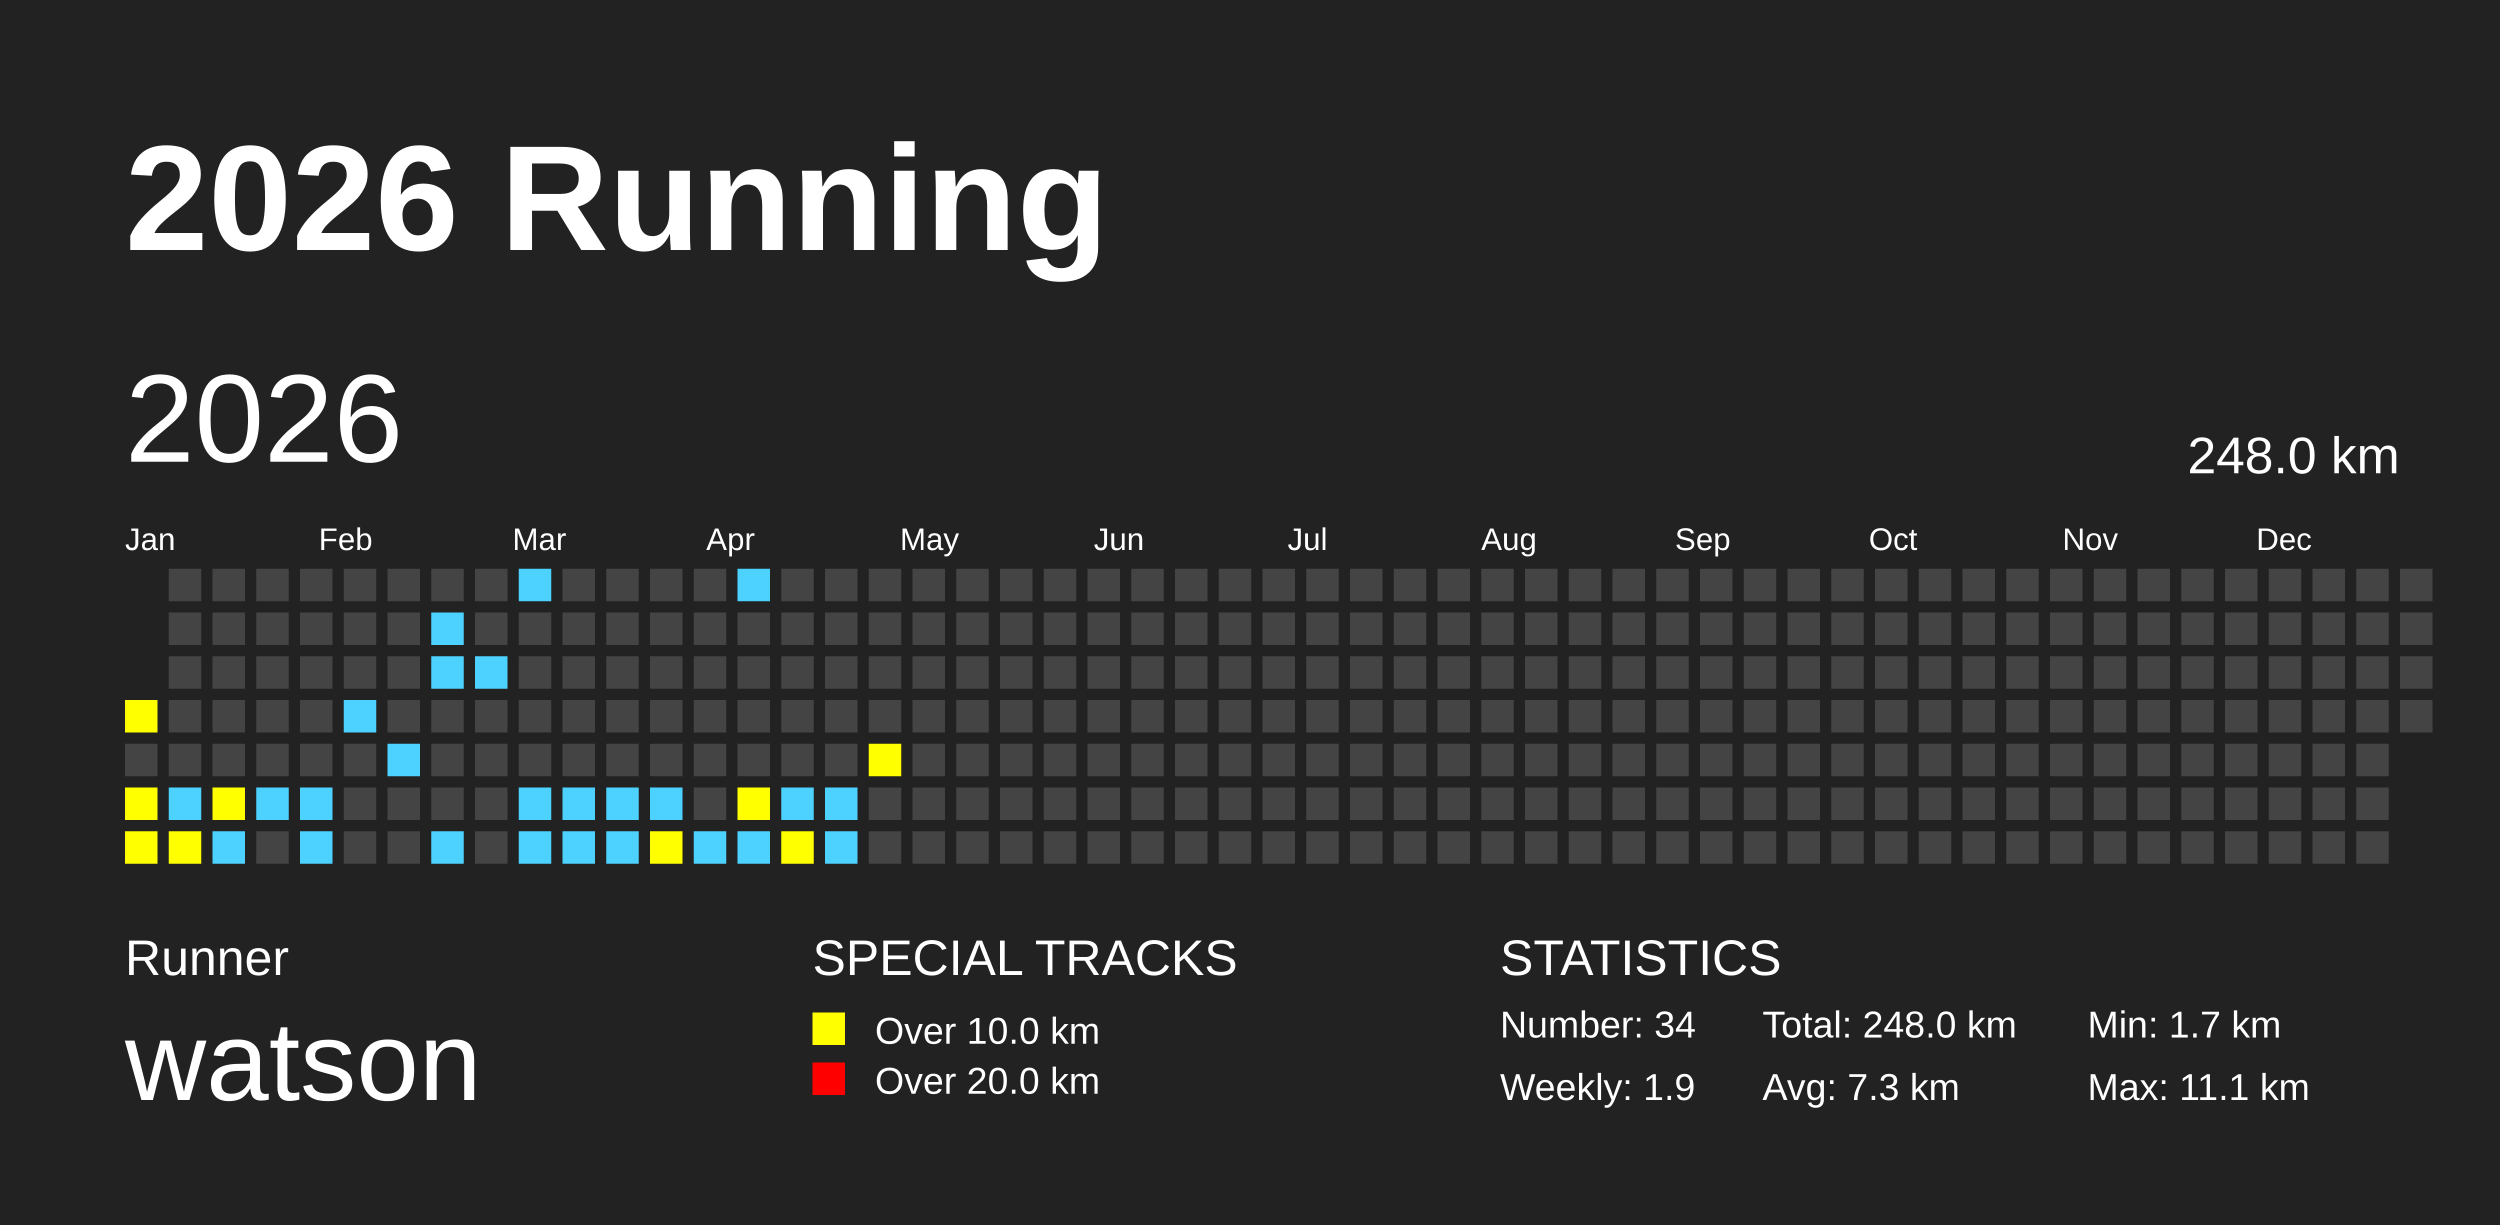
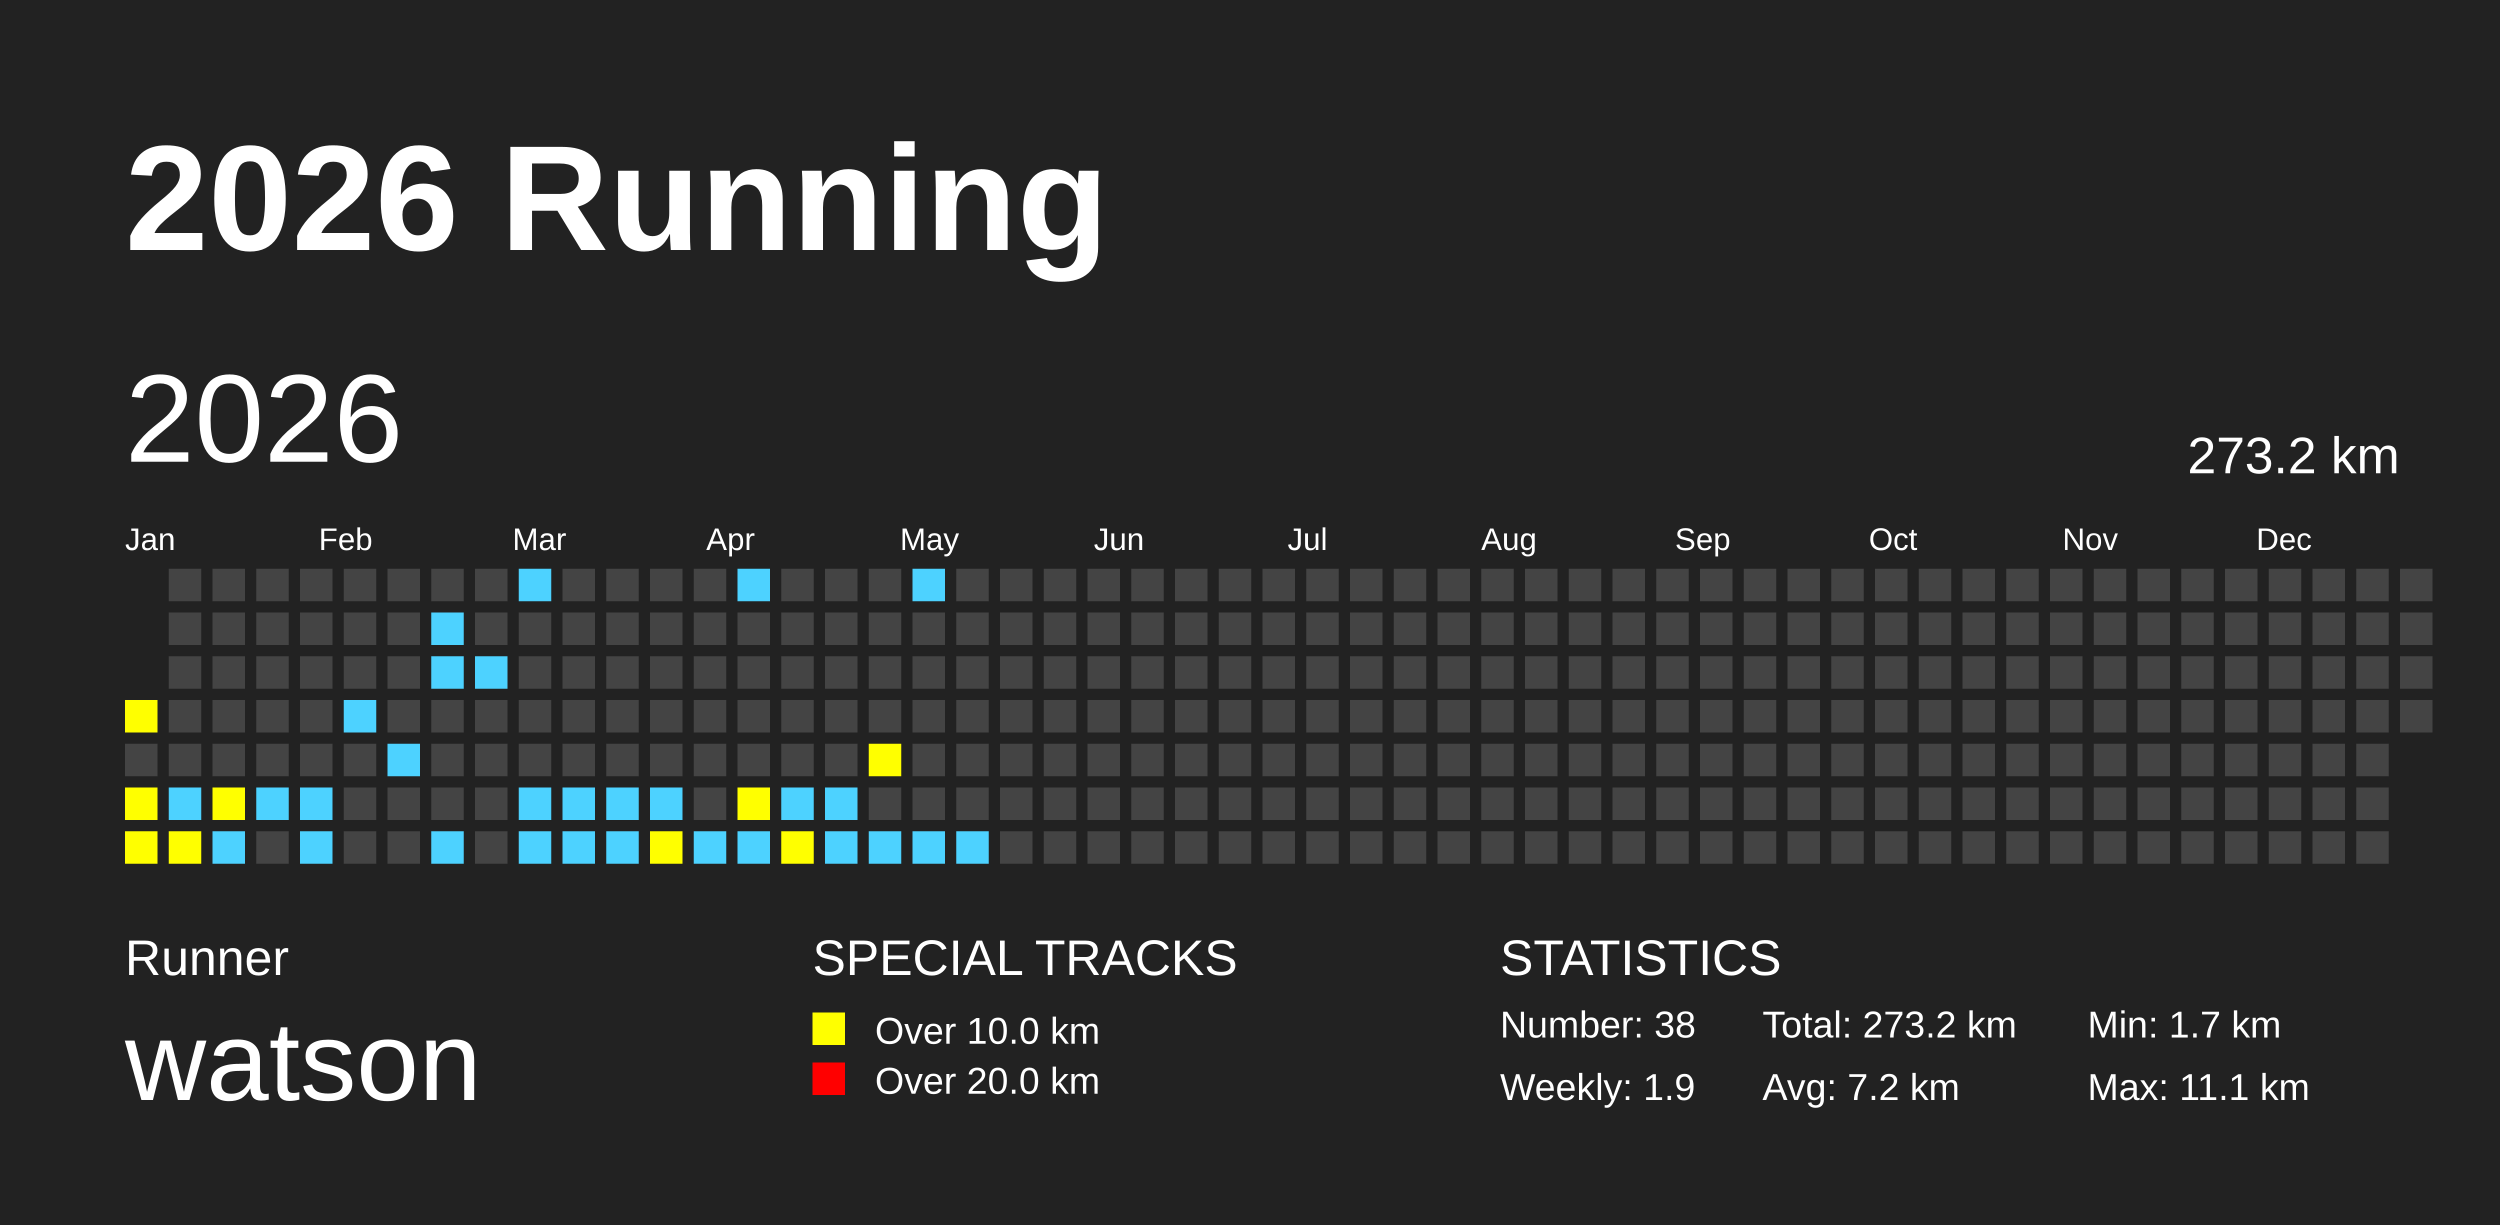
<svg xmlns="http://www.w3.org/2000/svg" baseProfile="full" height="98mm" version="1.1" viewBox="0,0,200,98" width="200mm">
  <defs>
    <pattern height="2" id="indoor-stripe" patternUnits="userSpaceOnUse" width="2">
      <line stroke="white" stroke-opacity="0.45" stroke-width="0.5" x1="0" x2="2" y1="2" y2="0" />
    </pattern>
  </defs>
  <rect fill="#222222" height="98" width="200" x="0" y="0" />
  <text fill="#FFFFFF" style="font-size:12px; font-family:Arial; font-weight:bold;" x="10" y="20">2026 Running</text>
  <text fill="#FFFFFF" style="font-size:4px; font-family:Arial" x="10" y="78">Runner</text>
  <text fill="#FFFFFF" style="font-size:9px; font-family:Arial" x="10" y="88">watson</text>
  <text fill="#FFFFFF" style="font-size:4px; font-family:Arial" x="65" y="78">SPECIAL TRACKS</text>
  <rect fill="yellow" height="2.6" width="2.6" x="65" y="81" />
  <text fill="#FFFFFF" style="font-size:3px; font-family:Arial" x="70" y="83.5">Over 10.0 km</text>
  <rect fill="red" height="2.6" width="2.6" x="65" y="85" />
  <text fill="#FFFFFF" style="font-size:3px; font-family:Arial" x="70" y="87.5">Over 20.0 km</text>
  <text fill="#FFFFFF" style="font-size:4px; font-family:Arial" x="120" y="78">STATISTICS</text>
-   <text fill="#FFFFFF" style="font-size:3px; font-family:Arial" x="120" y="83">Number: 34</text>
+   <text fill="#FFFFFF" style="font-size:3px; font-family:Arial" x="120" y="83">Number: 38</text>
  <text fill="#FFFFFF" style="font-size:3px; font-family:Arial" x="120" y="88">Weekly: 1.9</text>
-   <text fill="#FFFFFF" style="font-size:3px; font-family:Arial" x="141" y="83">Total: 248.0 km</text>
-   <text fill="#FFFFFF" style="font-size:3px; font-family:Arial" x="141" y="88">Avg: 7.3 km</text>
+   <text fill="#FFFFFF" style="font-size:3px; font-family:Arial" x="141" y="83">Total: 273.2 km</text>
+   <text fill="#FFFFFF" style="font-size:3px; font-family:Arial" x="141" y="88">Avg: 7.2 km</text>
  <text fill="#FFFFFF" style="font-size:3px; font-family:Arial" x="167" y="83">Min: 1.7 km</text>
  <text fill="#FFFFFF" style="font-size:3px; font-family:Arial" x="167" y="88">Max: 11.1 km</text>
  <text dominant-baseline="hanging" fill="#FFFFFF" style="font-size:10.0px; font-family:Arial;" x="10" y="30">2026</text>
-   <text dominant-baseline="hanging" fill="#FFFFFF" style="font-size:4.125px; font-family:Arial;" x="175" y="35">248.0 km</text>
+   <text dominant-baseline="hanging" fill="#FFFFFF" style="font-size:4.125px; font-family:Arial;" x="175" y="35">273.2 km</text>
  <text fill="#FFFFFF" style="font-size:2.5px; font-family:Arial" x="10.0" y="44">Jan</text>
  <text fill="#FFFFFF" style="font-size:2.5px; font-family:Arial" x="25.5" y="44">Feb</text>
  <text fill="#FFFFFF" style="font-size:2.5px; font-family:Arial" x="41.0" y="44">Mar</text>
  <text fill="#FFFFFF" style="font-size:2.5px; font-family:Arial" x="56.5" y="44">Apr</text>
  <text fill="#FFFFFF" style="font-size:2.5px; font-family:Arial" x="72.0" y="44">May</text>
  <text fill="#FFFFFF" style="font-size:2.5px; font-family:Arial" x="87.5" y="44">Jun</text>
  <text fill="#FFFFFF" style="font-size:2.5px; font-family:Arial" x="103.0" y="44">Jul</text>
  <text fill="#FFFFFF" style="font-size:2.5px; font-family:Arial" x="118.5" y="44">Aug</text>
  <text fill="#FFFFFF" style="font-size:2.5px; font-family:Arial" x="134.0" y="44">Sep</text>
  <text fill="#FFFFFF" style="font-size:2.5px; font-family:Arial" x="149.5" y="44">Oct</text>
  <text fill="#FFFFFF" style="font-size:2.5px; font-family:Arial" x="165.0" y="44">Nov</text>
  <text fill="#FFFFFF" style="font-size:2.5px; font-family:Arial" x="180.5" y="44">Dec</text>
  <rect fill="yellow" height="2.6" width="2.6" x="10.0" y="56.0" />
  <rect fill="#444444" height="2.6" width="2.6" x="10.0" y="59.5" />
  <rect fill="yellow" height="2.6" width="2.6" x="10.0" y="63.0" />
  <rect fill="yellow" height="2.6" width="2.6" x="10.0" y="66.5" />
  <rect fill="#444444" height="2.6" width="2.6" x="13.5" y="45.5" />
  <rect fill="#444444" height="2.6" width="2.6" x="13.5" y="49.0" />
  <rect fill="#444444" height="2.6" width="2.6" x="13.5" y="52.5" />
  <rect fill="#444444" height="2.6" width="2.6" x="13.5" y="56.0" />
  <rect fill="#444444" height="2.6" width="2.6" x="13.5" y="59.5" />
  <rect fill="#4DD2FF" height="2.6" width="2.6" x="13.5" y="63.0" />
  <rect fill="yellow" height="2.6" width="2.6" x="13.5" y="66.5" />
  <rect fill="#444444" height="2.6" width="2.6" x="17.0" y="45.5" />
  <rect fill="#444444" height="2.6" width="2.6" x="17.0" y="49.0" />
  <rect fill="#444444" height="2.6" width="2.6" x="17.0" y="52.5" />
  <rect fill="#444444" height="2.6" width="2.6" x="17.0" y="56.0" />
  <rect fill="#444444" height="2.6" width="2.6" x="17.0" y="59.5" />
  <rect fill="yellow" height="2.6" width="2.6" x="17.0" y="63.0" />
  <rect fill="#4DD2FF" height="2.6" width="2.6" x="17.0" y="66.5" />
  <rect fill="#444444" height="2.6" width="2.6" x="20.5" y="45.5" />
  <rect fill="#444444" height="2.6" width="2.6" x="20.5" y="49.0" />
  <rect fill="#444444" height="2.6" width="2.6" x="20.5" y="52.5" />
  <rect fill="#444444" height="2.6" width="2.6" x="20.5" y="56.0" />
  <rect fill="#444444" height="2.6" width="2.6" x="20.5" y="59.5" />
  <rect fill="#4DD2FF" height="2.6" width="2.6" x="20.5" y="63.0" />
  <rect fill="#444444" height="2.6" width="2.6" x="20.5" y="66.5" />
  <rect fill="#444444" height="2.6" width="2.6" x="24.0" y="45.5" />
  <rect fill="#444444" height="2.6" width="2.6" x="24.0" y="49.0" />
  <rect fill="#444444" height="2.6" width="2.6" x="24.0" y="52.5" />
  <rect fill="#444444" height="2.6" width="2.6" x="24.0" y="56.0" />
  <rect fill="#444444" height="2.6" width="2.6" x="24.0" y="59.5" />
  <rect fill="#4DD2FF" height="2.6" width="2.6" x="24.0" y="63.0" />
  <rect fill="#4DD2FF" height="2.6" width="2.6" x="24.0" y="66.5" />
  <rect fill="#444444" height="2.6" width="2.6" x="27.5" y="45.5" />
  <rect fill="#444444" height="2.6" width="2.6" x="27.5" y="49.0" />
  <rect fill="#444444" height="2.6" width="2.6" x="27.5" y="52.5" />
  <rect fill="#4DD2FF" height="2.6" width="2.6" x="27.5" y="56.0" />
  <rect fill="#444444" height="2.6" width="2.6" x="27.5" y="59.5" />
  <rect fill="#444444" height="2.6" width="2.6" x="27.5" y="63.0" />
  <rect fill="#444444" height="2.6" width="2.6" x="27.5" y="66.5" />
  <rect fill="#444444" height="2.6" width="2.6" x="31.0" y="45.5" />
  <rect fill="#444444" height="2.6" width="2.6" x="31.0" y="49.0" />
  <rect fill="#444444" height="2.6" width="2.6" x="31.0" y="52.5" />
  <rect fill="#444444" height="2.6" width="2.6" x="31.0" y="56.0" />
  <rect fill="#4DD2FF" height="2.6" width="2.6" x="31.0" y="59.5" />
  <rect fill="#444444" height="2.6" width="2.6" x="31.0" y="63.0" />
  <rect fill="#444444" height="2.6" width="2.6" x="31.0" y="66.5" />
  <rect fill="#444444" height="2.6" width="2.6" x="34.5" y="45.5" />
  <rect fill="#4DD2FF" height="2.6" width="2.6" x="34.5" y="49.0" />
  <rect fill="#4DD2FF" height="2.6" width="2.6" x="34.5" y="52.5" />
  <rect fill="#444444" height="2.6" width="2.6" x="34.5" y="56.0" />
  <rect fill="#444444" height="2.6" width="2.6" x="34.5" y="59.5" />
  <rect fill="#444444" height="2.6" width="2.6" x="34.5" y="63.0" />
  <rect fill="#4DD2FF" height="2.6" width="2.6" x="34.5" y="66.5" />
  <rect fill="#444444" height="2.6" width="2.6" x="38.0" y="45.5" />
  <rect fill="#444444" height="2.6" width="2.6" x="38.0" y="49.0" />
  <rect fill="#4DD2FF" height="2.6" width="2.6" x="38.0" y="52.5" />
  <rect fill="#444444" height="2.6" width="2.6" x="38.0" y="56.0" />
  <rect fill="#444444" height="2.6" width="2.6" x="38.0" y="59.5" />
  <rect fill="#444444" height="2.6" width="2.6" x="38.0" y="63.0" />
  <rect fill="#444444" height="2.6" width="2.6" x="38.0" y="66.5" />
  <rect fill="#4DD2FF" height="2.6" width="2.6" x="41.5" y="45.5" />
  <rect fill="#444444" height="2.6" width="2.6" x="41.5" y="49.0" />
  <rect fill="#444444" height="2.6" width="2.6" x="41.5" y="52.5" />
  <rect fill="#444444" height="2.6" width="2.6" x="41.5" y="56.0" />
  <rect fill="#444444" height="2.6" width="2.6" x="41.5" y="59.5" />
  <rect fill="#4DD2FF" height="2.6" width="2.6" x="41.5" y="63.0" />
  <rect fill="#4DD2FF" height="2.6" width="2.6" x="41.5" y="66.5" />
  <rect fill="#444444" height="2.6" width="2.6" x="45.0" y="45.5" />
  <rect fill="#444444" height="2.6" width="2.6" x="45.0" y="49.0" />
  <rect fill="#444444" height="2.6" width="2.6" x="45.0" y="52.5" />
  <rect fill="#444444" height="2.6" width="2.6" x="45.0" y="56.0" />
  <rect fill="#444444" height="2.6" width="2.6" x="45.0" y="59.5" />
  <rect fill="#4DD2FF" height="2.6" width="2.6" x="45.0" y="63.0" />
  <rect fill="#4DD2FF" height="2.6" width="2.6" x="45.0" y="66.5" />
  <rect fill="#444444" height="2.6" width="2.6" x="48.5" y="45.5" />
  <rect fill="#444444" height="2.6" width="2.6" x="48.5" y="49.0" />
  <rect fill="#444444" height="2.6" width="2.6" x="48.5" y="52.5" />
  <rect fill="#444444" height="2.6" width="2.6" x="48.5" y="56.0" />
  <rect fill="#444444" height="2.6" width="2.6" x="48.5" y="59.5" />
  <rect fill="#4DD2FF" height="2.6" width="2.6" x="48.5" y="63.0" />
  <rect fill="#4DD2FF" height="2.6" width="2.6" x="48.5" y="66.5" />
  <rect fill="#444444" height="2.6" width="2.6" x="52.0" y="45.5" />
  <rect fill="#444444" height="2.6" width="2.6" x="52.0" y="49.0" />
  <rect fill="#444444" height="2.6" width="2.6" x="52.0" y="52.5" />
  <rect fill="#444444" height="2.6" width="2.6" x="52.0" y="56.0" />
  <rect fill="#444444" height="2.6" width="2.6" x="52.0" y="59.5" />
  <rect fill="#4DD2FF" height="2.6" width="2.6" x="52.0" y="63.0" />
  <rect fill="yellow" height="2.6" width="2.6" x="52.0" y="66.5" />
  <rect fill="#444444" height="2.6" width="2.6" x="55.5" y="45.5" />
  <rect fill="#444444" height="2.6" width="2.6" x="55.5" y="49.0" />
  <rect fill="#444444" height="2.6" width="2.6" x="55.5" y="52.5" />
  <rect fill="#444444" height="2.6" width="2.6" x="55.5" y="56.0" />
  <rect fill="#444444" height="2.6" width="2.6" x="55.5" y="59.5" />
  <rect fill="#444444" height="2.6" width="2.6" x="55.5" y="63.0" />
  <rect fill="#4DD2FF" height="2.6" width="2.6" x="55.5" y="66.5" />
  <rect fill="#4DD2FF" height="2.6" width="2.6" x="59.0" y="45.5" />
  <rect fill="#444444" height="2.6" width="2.6" x="59.0" y="49.0" />
  <rect fill="#444444" height="2.6" width="2.6" x="59.0" y="52.5" />
  <rect fill="#444444" height="2.6" width="2.6" x="59.0" y="56.0" />
  <rect fill="#444444" height="2.6" width="2.6" x="59.0" y="59.5" />
  <rect fill="yellow" height="2.6" width="2.6" x="59.0" y="63.0" />
  <rect fill="#4DD2FF" height="2.6" width="2.6" x="59.0" y="66.5" />
  <rect fill="#444444" height="2.6" width="2.6" x="62.5" y="45.5" />
  <rect fill="#444444" height="2.6" width="2.6" x="62.5" y="49.0" />
  <rect fill="#444444" height="2.6" width="2.6" x="62.5" y="52.5" />
  <rect fill="#444444" height="2.6" width="2.6" x="62.5" y="56.0" />
  <rect fill="#444444" height="2.6" width="2.6" x="62.5" y="59.5" />
  <rect fill="#4DD2FF" height="2.6" width="2.6" x="62.5" y="63.0" />
  <rect fill="yellow" height="2.6" width="2.6" x="62.5" y="66.5" />
  <rect fill="#444444" height="2.6" width="2.6" x="66.0" y="45.5" />
  <rect fill="#444444" height="2.6" width="2.6" x="66.0" y="49.0" />
  <rect fill="#444444" height="2.6" width="2.6" x="66.0" y="52.5" />
  <rect fill="#444444" height="2.6" width="2.6" x="66.0" y="56.0" />
  <rect fill="#444444" height="2.6" width="2.6" x="66.0" y="59.5" />
  <rect fill="#4DD2FF" height="2.6" width="2.6" x="66.0" y="63.0" />
  <rect fill="#4DD2FF" height="2.6" width="2.6" x="66.0" y="66.5" />
  <rect fill="#444444" height="2.6" width="2.6" x="69.5" y="45.5" />
  <rect fill="#444444" height="2.6" width="2.6" x="69.5" y="49.0" />
  <rect fill="#444444" height="2.6" width="2.6" x="69.5" y="52.5" />
  <rect fill="#444444" height="2.6" width="2.6" x="69.5" y="56.0" />
  <rect fill="yellow" height="2.6" width="2.6" x="69.5" y="59.5" />
  <rect fill="#444444" height="2.6" width="2.6" x="69.5" y="63.0" />
-   <rect fill="#444444" height="2.6" width="2.6" x="69.5" y="66.5" />
-   <rect fill="#444444" height="2.6" width="2.6" x="73.0" y="45.5" />
+   <rect fill="#4DD2FF" height="2.6" width="2.6" x="69.5" y="66.5" />
+   <rect fill="#4DD2FF" height="2.6" width="2.6" x="73.0" y="45.5" />
  <rect fill="#444444" height="2.6" width="2.6" x="73.0" y="49.0" />
  <rect fill="#444444" height="2.6" width="2.6" x="73.0" y="52.5" />
  <rect fill="#444444" height="2.6" width="2.6" x="73.0" y="56.0" />
  <rect fill="#444444" height="2.6" width="2.6" x="73.0" y="59.5" />
  <rect fill="#444444" height="2.6" width="2.6" x="73.0" y="63.0" />
-   <rect fill="#444444" height="2.6" width="2.6" x="73.0" y="66.5" />
+   <rect fill="#4DD2FF" height="2.6" width="2.6" x="73.0" y="66.5" />
  <rect fill="#444444" height="2.6" width="2.6" x="76.5" y="45.5" />
  <rect fill="#444444" height="2.6" width="2.6" x="76.5" y="49.0" />
  <rect fill="#444444" height="2.6" width="2.6" x="76.5" y="52.5" />
  <rect fill="#444444" height="2.6" width="2.6" x="76.5" y="56.0" />
  <rect fill="#444444" height="2.6" width="2.6" x="76.5" y="59.5" />
  <rect fill="#444444" height="2.6" width="2.6" x="76.5" y="63.0" />
-   <rect fill="#444444" height="2.6" width="2.6" x="76.5" y="66.5" />
+   <rect fill="#4DD2FF" height="2.6" width="2.6" x="76.5" y="66.5" />
  <rect fill="#444444" height="2.6" width="2.6" x="80.0" y="45.5" />
  <rect fill="#444444" height="2.6" width="2.6" x="80.0" y="49.0" />
  <rect fill="#444444" height="2.6" width="2.6" x="80.0" y="52.5" />
  <rect fill="#444444" height="2.6" width="2.6" x="80.0" y="56.0" />
  <rect fill="#444444" height="2.6" width="2.6" x="80.0" y="59.5" />
  <rect fill="#444444" height="2.6" width="2.6" x="80.0" y="63.0" />
  <rect fill="#444444" height="2.6" width="2.6" x="80.0" y="66.5" />
  <rect fill="#444444" height="2.6" width="2.6" x="83.5" y="45.5" />
  <rect fill="#444444" height="2.6" width="2.6" x="83.5" y="49.0" />
  <rect fill="#444444" height="2.6" width="2.6" x="83.5" y="52.5" />
  <rect fill="#444444" height="2.6" width="2.6" x="83.5" y="56.0" />
  <rect fill="#444444" height="2.6" width="2.6" x="83.5" y="59.5" />
  <rect fill="#444444" height="2.6" width="2.6" x="83.5" y="63.0" />
  <rect fill="#444444" height="2.6" width="2.6" x="83.5" y="66.5" />
  <rect fill="#444444" height="2.6" width="2.6" x="87.0" y="45.5" />
  <rect fill="#444444" height="2.6" width="2.6" x="87.0" y="49.0" />
  <rect fill="#444444" height="2.6" width="2.6" x="87.0" y="52.5" />
  <rect fill="#444444" height="2.6" width="2.6" x="87.0" y="56.0" />
  <rect fill="#444444" height="2.6" width="2.6" x="87.0" y="59.5" />
  <rect fill="#444444" height="2.6" width="2.6" x="87.0" y="63.0" />
  <rect fill="#444444" height="2.6" width="2.6" x="87.0" y="66.5" />
  <rect fill="#444444" height="2.6" width="2.6" x="90.5" y="45.5" />
  <rect fill="#444444" height="2.6" width="2.6" x="90.5" y="49.0" />
  <rect fill="#444444" height="2.6" width="2.6" x="90.5" y="52.5" />
  <rect fill="#444444" height="2.6" width="2.6" x="90.5" y="56.0" />
  <rect fill="#444444" height="2.6" width="2.6" x="90.5" y="59.5" />
  <rect fill="#444444" height="2.6" width="2.6" x="90.5" y="63.0" />
  <rect fill="#444444" height="2.6" width="2.6" x="90.5" y="66.5" />
  <rect fill="#444444" height="2.6" width="2.6" x="94.0" y="45.5" />
  <rect fill="#444444" height="2.6" width="2.6" x="94.0" y="49.0" />
  <rect fill="#444444" height="2.6" width="2.6" x="94.0" y="52.5" />
  <rect fill="#444444" height="2.6" width="2.6" x="94.0" y="56.0" />
  <rect fill="#444444" height="2.6" width="2.6" x="94.0" y="59.5" />
  <rect fill="#444444" height="2.6" width="2.6" x="94.0" y="63.0" />
  <rect fill="#444444" height="2.6" width="2.6" x="94.0" y="66.5" />
  <rect fill="#444444" height="2.6" width="2.6" x="97.5" y="45.5" />
  <rect fill="#444444" height="2.6" width="2.6" x="97.5" y="49.0" />
  <rect fill="#444444" height="2.6" width="2.6" x="97.5" y="52.5" />
  <rect fill="#444444" height="2.6" width="2.6" x="97.5" y="56.0" />
  <rect fill="#444444" height="2.6" width="2.6" x="97.5" y="59.5" />
  <rect fill="#444444" height="2.6" width="2.6" x="97.5" y="63.0" />
  <rect fill="#444444" height="2.6" width="2.6" x="97.5" y="66.5" />
  <rect fill="#444444" height="2.6" width="2.6" x="101.0" y="45.5" />
  <rect fill="#444444" height="2.6" width="2.6" x="101.0" y="49.0" />
  <rect fill="#444444" height="2.6" width="2.6" x="101.0" y="52.5" />
  <rect fill="#444444" height="2.6" width="2.6" x="101.0" y="56.0" />
  <rect fill="#444444" height="2.6" width="2.6" x="101.0" y="59.5" />
  <rect fill="#444444" height="2.6" width="2.6" x="101.0" y="63.0" />
  <rect fill="#444444" height="2.6" width="2.6" x="101.0" y="66.5" />
  <rect fill="#444444" height="2.6" width="2.6" x="104.5" y="45.5" />
  <rect fill="#444444" height="2.6" width="2.6" x="104.5" y="49.0" />
  <rect fill="#444444" height="2.6" width="2.6" x="104.5" y="52.5" />
  <rect fill="#444444" height="2.6" width="2.6" x="104.5" y="56.0" />
  <rect fill="#444444" height="2.6" width="2.6" x="104.5" y="59.5" />
  <rect fill="#444444" height="2.6" width="2.6" x="104.5" y="63.0" />
  <rect fill="#444444" height="2.6" width="2.6" x="104.5" y="66.5" />
  <rect fill="#444444" height="2.6" width="2.6" x="108.0" y="45.5" />
  <rect fill="#444444" height="2.6" width="2.6" x="108.0" y="49.0" />
  <rect fill="#444444" height="2.6" width="2.6" x="108.0" y="52.5" />
  <rect fill="#444444" height="2.6" width="2.6" x="108.0" y="56.0" />
  <rect fill="#444444" height="2.6" width="2.6" x="108.0" y="59.5" />
  <rect fill="#444444" height="2.6" width="2.6" x="108.0" y="63.0" />
  <rect fill="#444444" height="2.6" width="2.6" x="108.0" y="66.5" />
  <rect fill="#444444" height="2.6" width="2.6" x="111.5" y="45.5" />
  <rect fill="#444444" height="2.6" width="2.6" x="111.5" y="49.0" />
  <rect fill="#444444" height="2.6" width="2.6" x="111.5" y="52.5" />
  <rect fill="#444444" height="2.6" width="2.6" x="111.5" y="56.0" />
  <rect fill="#444444" height="2.6" width="2.6" x="111.5" y="59.5" />
  <rect fill="#444444" height="2.6" width="2.6" x="111.5" y="63.0" />
  <rect fill="#444444" height="2.6" width="2.6" x="111.5" y="66.5" />
  <rect fill="#444444" height="2.6" width="2.6" x="115.0" y="45.5" />
  <rect fill="#444444" height="2.6" width="2.6" x="115.0" y="49.0" />
  <rect fill="#444444" height="2.6" width="2.6" x="115.0" y="52.5" />
  <rect fill="#444444" height="2.6" width="2.6" x="115.0" y="56.0" />
  <rect fill="#444444" height="2.6" width="2.6" x="115.0" y="59.5" />
  <rect fill="#444444" height="2.6" width="2.6" x="115.0" y="63.0" />
  <rect fill="#444444" height="2.6" width="2.6" x="115.0" y="66.5" />
  <rect fill="#444444" height="2.6" width="2.6" x="118.5" y="45.5" />
  <rect fill="#444444" height="2.6" width="2.6" x="118.5" y="49.0" />
  <rect fill="#444444" height="2.6" width="2.6" x="118.5" y="52.5" />
  <rect fill="#444444" height="2.6" width="2.6" x="118.5" y="56.0" />
  <rect fill="#444444" height="2.6" width="2.6" x="118.5" y="59.5" />
  <rect fill="#444444" height="2.6" width="2.6" x="118.5" y="63.0" />
  <rect fill="#444444" height="2.6" width="2.6" x="118.5" y="66.5" />
  <rect fill="#444444" height="2.6" width="2.6" x="122.0" y="45.5" />
  <rect fill="#444444" height="2.6" width="2.6" x="122.0" y="49.0" />
  <rect fill="#444444" height="2.6" width="2.6" x="122.0" y="52.5" />
  <rect fill="#444444" height="2.6" width="2.6" x="122.0" y="56.0" />
  <rect fill="#444444" height="2.6" width="2.6" x="122.0" y="59.5" />
  <rect fill="#444444" height="2.6" width="2.6" x="122.0" y="63.0" />
  <rect fill="#444444" height="2.6" width="2.6" x="122.0" y="66.5" />
  <rect fill="#444444" height="2.6" width="2.6" x="125.5" y="45.5" />
  <rect fill="#444444" height="2.6" width="2.6" x="125.5" y="49.0" />
  <rect fill="#444444" height="2.6" width="2.6" x="125.5" y="52.5" />
  <rect fill="#444444" height="2.6" width="2.6" x="125.5" y="56.0" />
  <rect fill="#444444" height="2.6" width="2.6" x="125.5" y="59.5" />
  <rect fill="#444444" height="2.6" width="2.6" x="125.5" y="63.0" />
  <rect fill="#444444" height="2.6" width="2.6" x="125.5" y="66.5" />
  <rect fill="#444444" height="2.6" width="2.6" x="129.0" y="45.5" />
  <rect fill="#444444" height="2.6" width="2.6" x="129.0" y="49.0" />
  <rect fill="#444444" height="2.6" width="2.6" x="129.0" y="52.5" />
  <rect fill="#444444" height="2.6" width="2.6" x="129.0" y="56.0" />
  <rect fill="#444444" height="2.6" width="2.6" x="129.0" y="59.5" />
  <rect fill="#444444" height="2.6" width="2.6" x="129.0" y="63.0" />
  <rect fill="#444444" height="2.6" width="2.6" x="129.0" y="66.5" />
  <rect fill="#444444" height="2.6" width="2.6" x="132.5" y="45.5" />
  <rect fill="#444444" height="2.6" width="2.6" x="132.5" y="49.0" />
  <rect fill="#444444" height="2.6" width="2.6" x="132.5" y="52.5" />
  <rect fill="#444444" height="2.6" width="2.6" x="132.5" y="56.0" />
  <rect fill="#444444" height="2.6" width="2.6" x="132.5" y="59.5" />
  <rect fill="#444444" height="2.6" width="2.6" x="132.5" y="63.0" />
  <rect fill="#444444" height="2.6" width="2.6" x="132.5" y="66.5" />
  <rect fill="#444444" height="2.6" width="2.6" x="136.0" y="45.5" />
  <rect fill="#444444" height="2.6" width="2.6" x="136.0" y="49.0" />
  <rect fill="#444444" height="2.6" width="2.6" x="136.0" y="52.5" />
  <rect fill="#444444" height="2.6" width="2.6" x="136.0" y="56.0" />
  <rect fill="#444444" height="2.6" width="2.6" x="136.0" y="59.5" />
  <rect fill="#444444" height="2.6" width="2.6" x="136.0" y="63.0" />
  <rect fill="#444444" height="2.6" width="2.6" x="136.0" y="66.5" />
  <rect fill="#444444" height="2.6" width="2.6" x="139.5" y="45.5" />
  <rect fill="#444444" height="2.6" width="2.6" x="139.5" y="49.0" />
  <rect fill="#444444" height="2.6" width="2.6" x="139.5" y="52.5" />
  <rect fill="#444444" height="2.6" width="2.6" x="139.5" y="56.0" />
  <rect fill="#444444" height="2.6" width="2.6" x="139.5" y="59.5" />
  <rect fill="#444444" height="2.6" width="2.6" x="139.5" y="63.0" />
  <rect fill="#444444" height="2.6" width="2.6" x="139.5" y="66.5" />
  <rect fill="#444444" height="2.6" width="2.6" x="143.0" y="45.5" />
  <rect fill="#444444" height="2.6" width="2.6" x="143.0" y="49.0" />
  <rect fill="#444444" height="2.6" width="2.6" x="143.0" y="52.5" />
  <rect fill="#444444" height="2.6" width="2.6" x="143.0" y="56.0" />
  <rect fill="#444444" height="2.6" width="2.6" x="143.0" y="59.5" />
  <rect fill="#444444" height="2.6" width="2.6" x="143.0" y="63.0" />
  <rect fill="#444444" height="2.6" width="2.6" x="143.0" y="66.5" />
  <rect fill="#444444" height="2.6" width="2.6" x="146.5" y="45.5" />
  <rect fill="#444444" height="2.6" width="2.6" x="146.5" y="49.0" />
  <rect fill="#444444" height="2.6" width="2.6" x="146.5" y="52.5" />
  <rect fill="#444444" height="2.6" width="2.6" x="146.5" y="56.0" />
  <rect fill="#444444" height="2.6" width="2.6" x="146.5" y="59.5" />
  <rect fill="#444444" height="2.6" width="2.6" x="146.5" y="63.0" />
  <rect fill="#444444" height="2.6" width="2.6" x="146.5" y="66.5" />
  <rect fill="#444444" height="2.6" width="2.6" x="150.0" y="45.5" />
  <rect fill="#444444" height="2.6" width="2.6" x="150.0" y="49.0" />
  <rect fill="#444444" height="2.6" width="2.6" x="150.0" y="52.5" />
  <rect fill="#444444" height="2.6" width="2.6" x="150.0" y="56.0" />
  <rect fill="#444444" height="2.6" width="2.6" x="150.0" y="59.5" />
  <rect fill="#444444" height="2.6" width="2.6" x="150.0" y="63.0" />
  <rect fill="#444444" height="2.6" width="2.6" x="150.0" y="66.5" />
  <rect fill="#444444" height="2.6" width="2.6" x="153.5" y="45.5" />
  <rect fill="#444444" height="2.6" width="2.6" x="153.5" y="49.0" />
  <rect fill="#444444" height="2.6" width="2.6" x="153.5" y="52.5" />
  <rect fill="#444444" height="2.6" width="2.6" x="153.5" y="56.0" />
  <rect fill="#444444" height="2.6" width="2.6" x="153.5" y="59.5" />
  <rect fill="#444444" height="2.6" width="2.6" x="153.5" y="63.0" />
  <rect fill="#444444" height="2.6" width="2.6" x="153.5" y="66.5" />
  <rect fill="#444444" height="2.6" width="2.6" x="157.0" y="45.5" />
  <rect fill="#444444" height="2.6" width="2.6" x="157.0" y="49.0" />
  <rect fill="#444444" height="2.6" width="2.6" x="157.0" y="52.5" />
  <rect fill="#444444" height="2.6" width="2.6" x="157.0" y="56.0" />
  <rect fill="#444444" height="2.6" width="2.6" x="157.0" y="59.5" />
  <rect fill="#444444" height="2.6" width="2.6" x="157.0" y="63.0" />
  <rect fill="#444444" height="2.6" width="2.6" x="157.0" y="66.5" />
  <rect fill="#444444" height="2.6" width="2.6" x="160.5" y="45.5" />
  <rect fill="#444444" height="2.6" width="2.6" x="160.5" y="49.0" />
  <rect fill="#444444" height="2.6" width="2.6" x="160.5" y="52.5" />
  <rect fill="#444444" height="2.6" width="2.6" x="160.5" y="56.0" />
  <rect fill="#444444" height="2.6" width="2.6" x="160.5" y="59.5" />
  <rect fill="#444444" height="2.6" width="2.6" x="160.5" y="63.0" />
  <rect fill="#444444" height="2.6" width="2.6" x="160.5" y="66.5" />
  <rect fill="#444444" height="2.6" width="2.6" x="164.0" y="45.5" />
  <rect fill="#444444" height="2.6" width="2.6" x="164.0" y="49.0" />
  <rect fill="#444444" height="2.6" width="2.6" x="164.0" y="52.5" />
  <rect fill="#444444" height="2.6" width="2.6" x="164.0" y="56.0" />
  <rect fill="#444444" height="2.6" width="2.6" x="164.0" y="59.5" />
  <rect fill="#444444" height="2.6" width="2.6" x="164.0" y="63.0" />
  <rect fill="#444444" height="2.6" width="2.6" x="164.0" y="66.5" />
  <rect fill="#444444" height="2.6" width="2.6" x="167.5" y="45.5" />
  <rect fill="#444444" height="2.6" width="2.6" x="167.5" y="49.0" />
  <rect fill="#444444" height="2.6" width="2.6" x="167.5" y="52.5" />
  <rect fill="#444444" height="2.6" width="2.6" x="167.5" y="56.0" />
  <rect fill="#444444" height="2.6" width="2.6" x="167.5" y="59.5" />
  <rect fill="#444444" height="2.6" width="2.6" x="167.5" y="63.0" />
  <rect fill="#444444" height="2.6" width="2.6" x="167.5" y="66.5" />
  <rect fill="#444444" height="2.6" width="2.6" x="171.0" y="45.5" />
  <rect fill="#444444" height="2.6" width="2.6" x="171.0" y="49.0" />
  <rect fill="#444444" height="2.6" width="2.6" x="171.0" y="52.5" />
  <rect fill="#444444" height="2.6" width="2.6" x="171.0" y="56.0" />
  <rect fill="#444444" height="2.6" width="2.6" x="171.0" y="59.5" />
  <rect fill="#444444" height="2.6" width="2.6" x="171.0" y="63.0" />
  <rect fill="#444444" height="2.6" width="2.6" x="171.0" y="66.5" />
  <rect fill="#444444" height="2.6" width="2.6" x="174.5" y="45.5" />
  <rect fill="#444444" height="2.6" width="2.6" x="174.5" y="49.0" />
  <rect fill="#444444" height="2.6" width="2.6" x="174.5" y="52.5" />
  <rect fill="#444444" height="2.6" width="2.6" x="174.5" y="56.0" />
  <rect fill="#444444" height="2.6" width="2.6" x="174.5" y="59.5" />
  <rect fill="#444444" height="2.6" width="2.6" x="174.5" y="63.0" />
  <rect fill="#444444" height="2.6" width="2.6" x="174.5" y="66.5" />
  <rect fill="#444444" height="2.6" width="2.6" x="178.0" y="45.5" />
  <rect fill="#444444" height="2.6" width="2.6" x="178.0" y="49.0" />
  <rect fill="#444444" height="2.6" width="2.6" x="178.0" y="52.5" />
  <rect fill="#444444" height="2.6" width="2.6" x="178.0" y="56.0" />
  <rect fill="#444444" height="2.6" width="2.6" x="178.0" y="59.5" />
  <rect fill="#444444" height="2.6" width="2.6" x="178.0" y="63.0" />
  <rect fill="#444444" height="2.6" width="2.6" x="178.0" y="66.5" />
  <rect fill="#444444" height="2.6" width="2.6" x="181.5" y="45.5" />
  <rect fill="#444444" height="2.6" width="2.6" x="181.5" y="49.0" />
  <rect fill="#444444" height="2.6" width="2.6" x="181.5" y="52.5" />
  <rect fill="#444444" height="2.6" width="2.6" x="181.5" y="56.0" />
  <rect fill="#444444" height="2.6" width="2.6" x="181.5" y="59.5" />
  <rect fill="#444444" height="2.6" width="2.6" x="181.5" y="63.0" />
  <rect fill="#444444" height="2.6" width="2.6" x="181.5" y="66.5" />
  <rect fill="#444444" height="2.6" width="2.6" x="185.0" y="45.5" />
  <rect fill="#444444" height="2.6" width="2.6" x="185.0" y="49.0" />
  <rect fill="#444444" height="2.6" width="2.6" x="185.0" y="52.5" />
  <rect fill="#444444" height="2.6" width="2.6" x="185.0" y="56.0" />
  <rect fill="#444444" height="2.6" width="2.6" x="185.0" y="59.5" />
  <rect fill="#444444" height="2.6" width="2.6" x="185.0" y="63.0" />
  <rect fill="#444444" height="2.6" width="2.6" x="185.0" y="66.5" />
  <rect fill="#444444" height="2.6" width="2.6" x="188.5" y="45.5" />
  <rect fill="#444444" height="2.6" width="2.6" x="188.5" y="49.0" />
  <rect fill="#444444" height="2.6" width="2.6" x="188.5" y="52.5" />
  <rect fill="#444444" height="2.6" width="2.6" x="188.5" y="56.0" />
  <rect fill="#444444" height="2.6" width="2.6" x="188.5" y="59.5" />
  <rect fill="#444444" height="2.6" width="2.6" x="188.5" y="63.0" />
  <rect fill="#444444" height="2.6" width="2.6" x="188.5" y="66.5" />
  <rect fill="#444444" height="2.6" width="2.6" x="192.0" y="45.5" />
  <rect fill="#444444" height="2.6" width="2.6" x="192.0" y="49.0" />
  <rect fill="#444444" height="2.6" width="2.6" x="192.0" y="52.5" />
  <rect fill="#444444" height="2.6" width="2.6" x="192.0" y="56.0" />
</svg>
